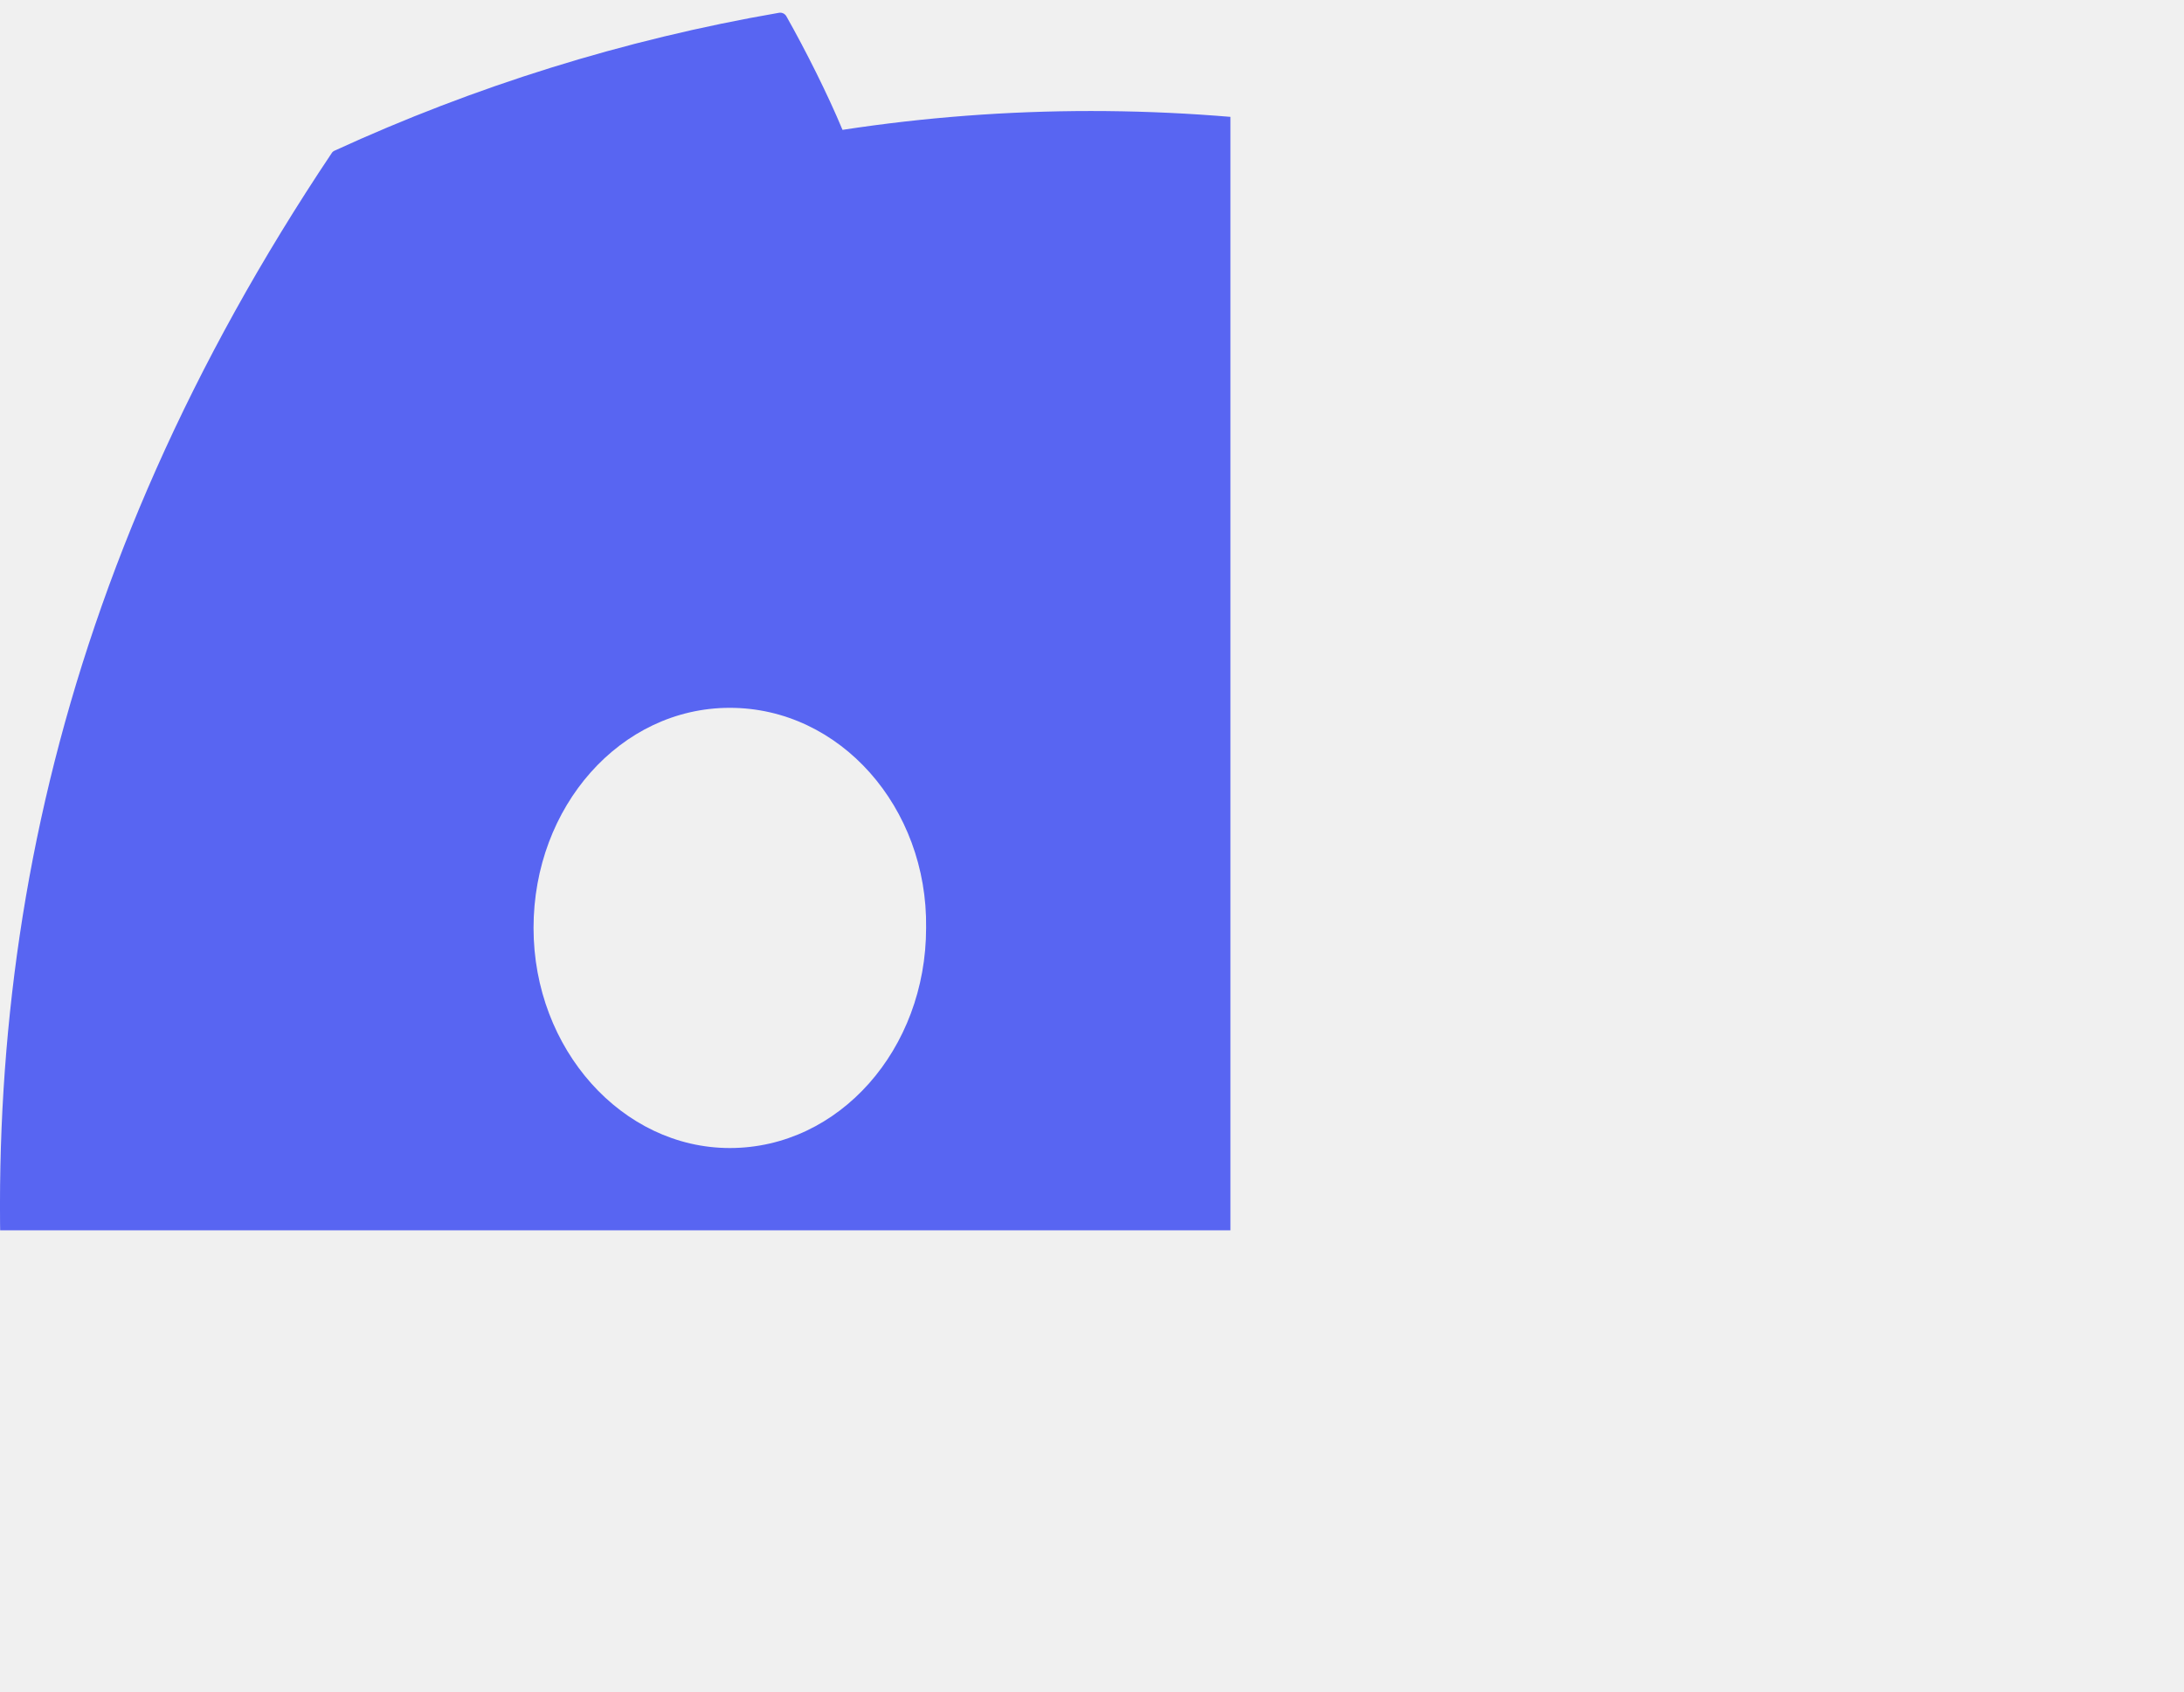
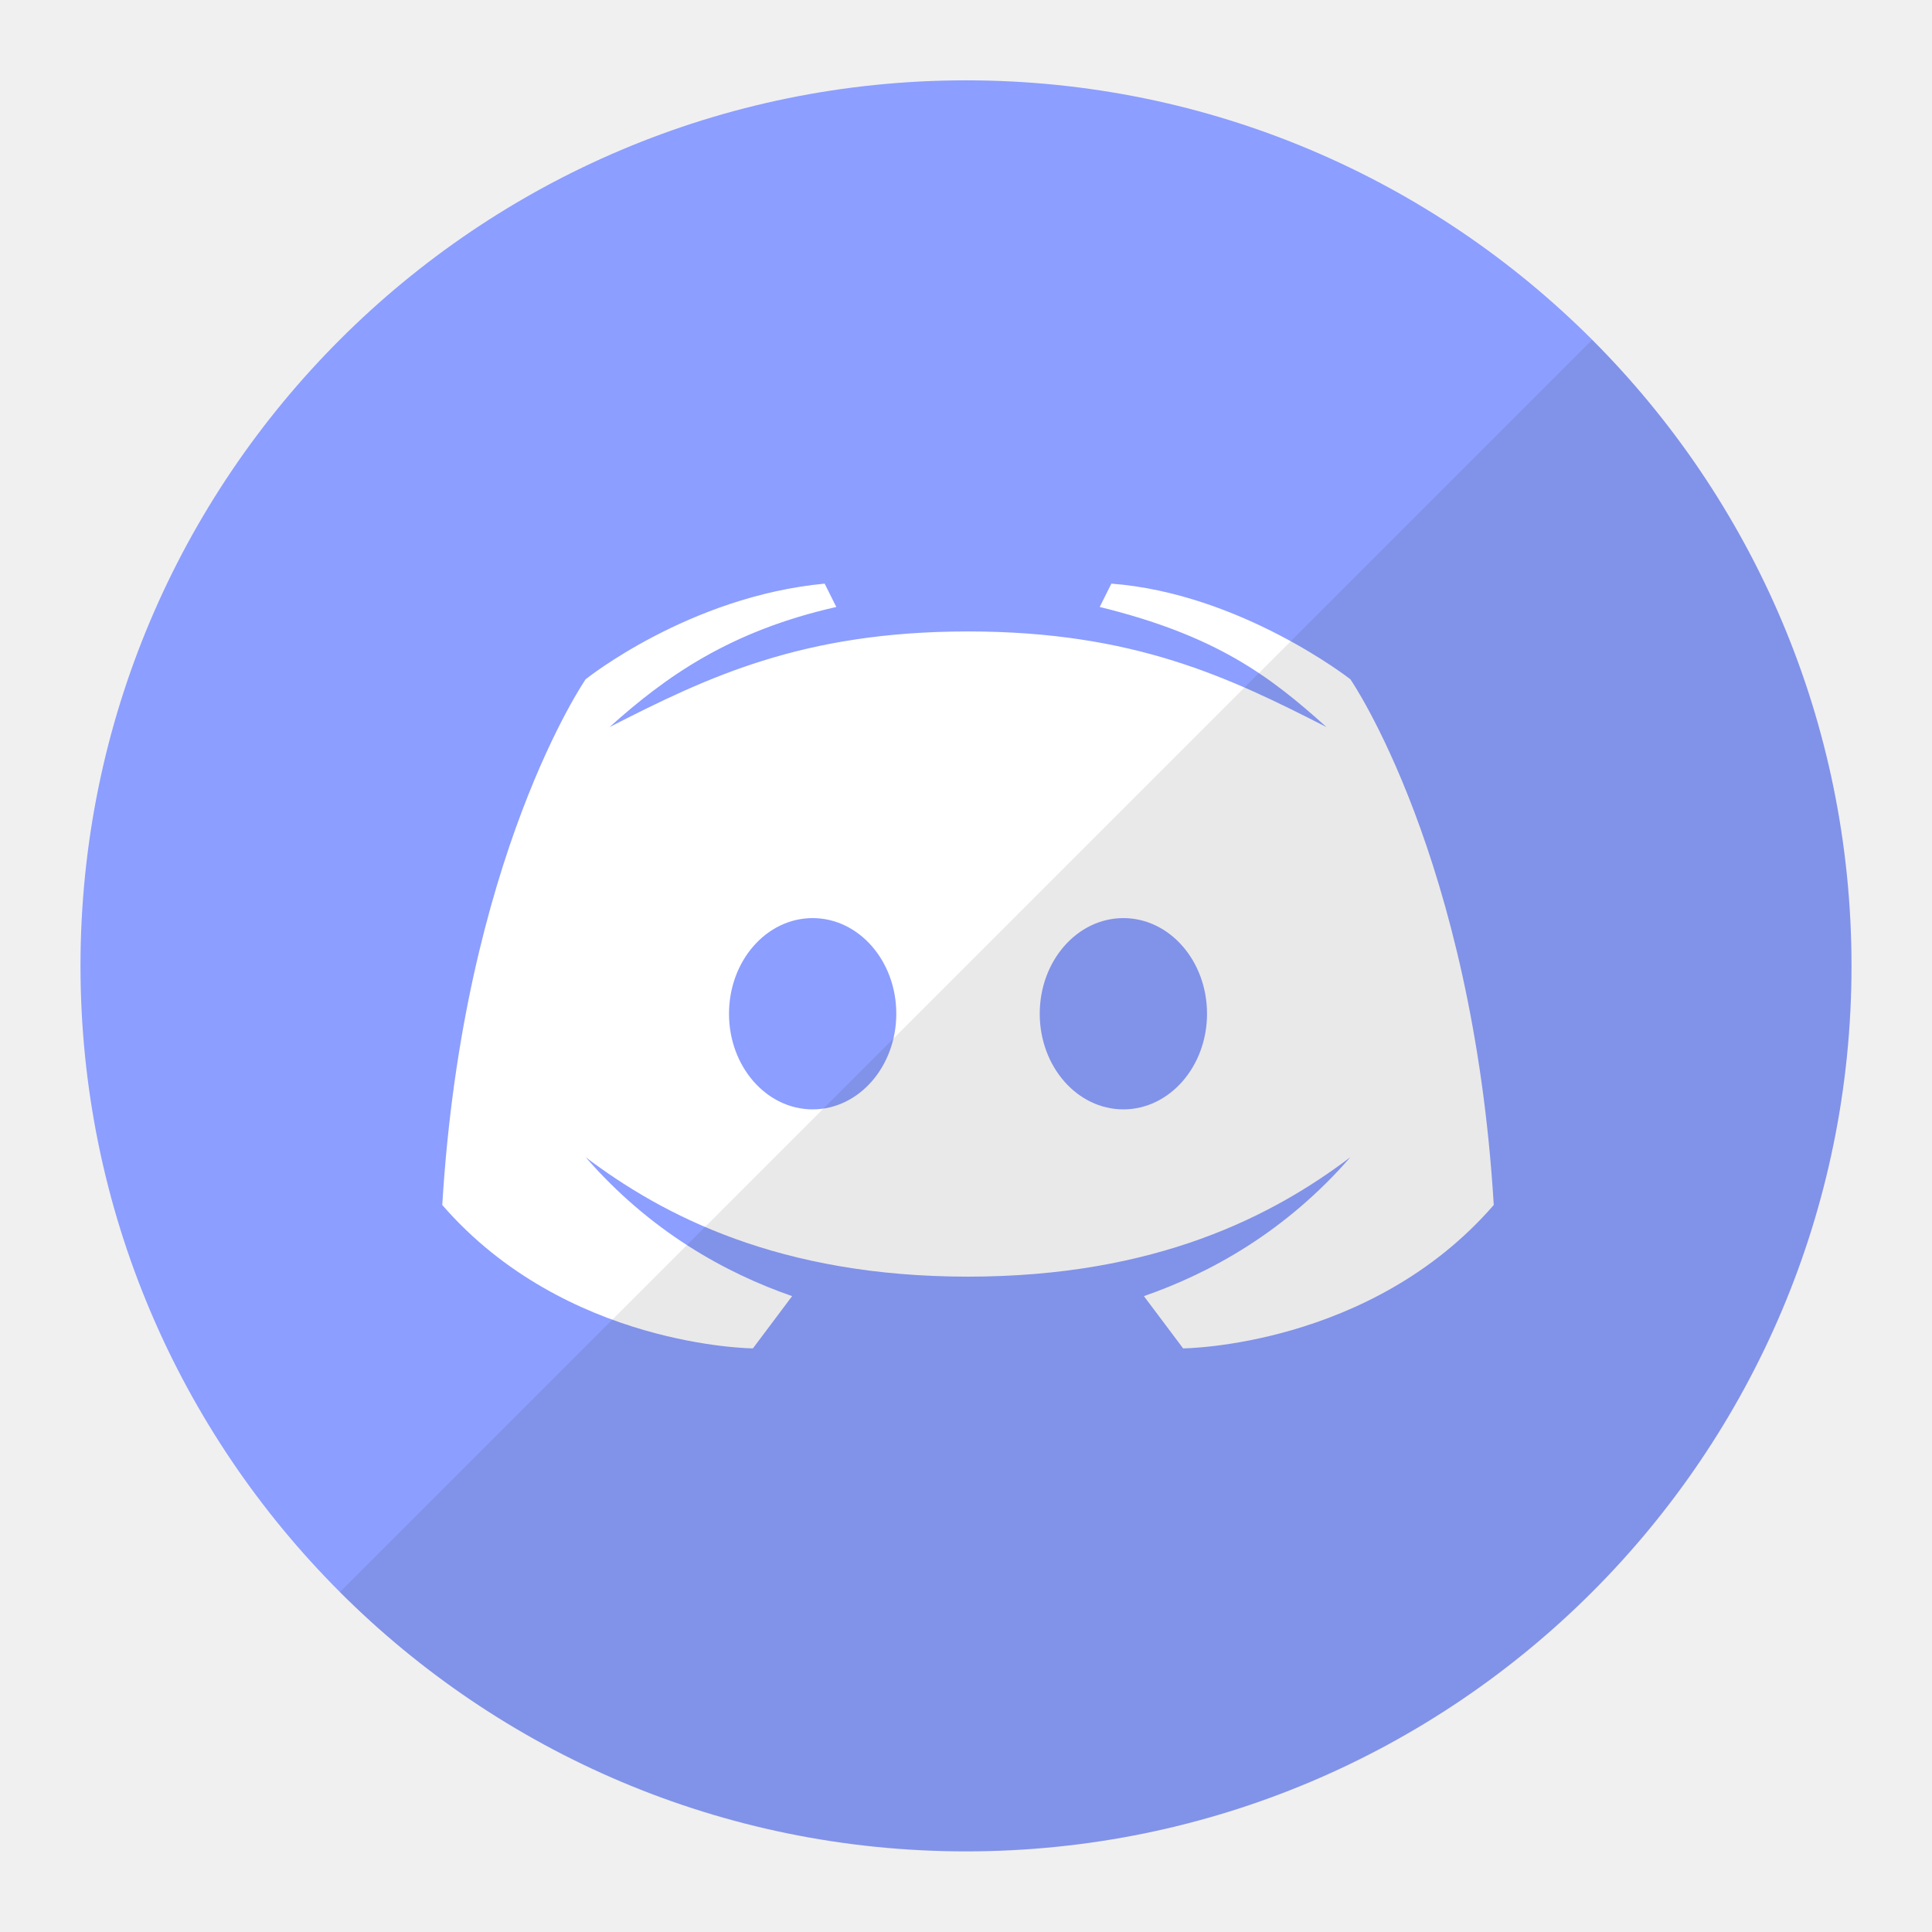
- <svg xmlns="http://www.w3.org/2000/svg" width="71" height="55" viewBox="0 0 71 55" fill="none">
-   <g clip-path="url(#clip0)">
-     <path d="M60.105 4.898C55.579 2.821 50.727 1.292 45.653 0.415C45.56 0.399 45.468 0.441 45.42 0.525C44.796 1.635 44.105 3.083 43.621 4.222C38.164 3.405 32.734 3.405 27.389 4.222C26.905 3.058 26.189 1.635 25.562 0.525C25.514 0.444 25.422 0.401 25.329 0.415C20.258 1.289 15.406 2.819 10.878 4.898C10.838 4.915 10.805 4.943 10.783 4.979C1.578 18.731 -0.944 32.144 0.293 45.391C0.299 45.456 0.335 45.518 0.386 45.558C6.459 50.017 12.341 52.725 18.115 54.52C18.207 54.548 18.305 54.514 18.364 54.438C19.73 52.573 20.947 50.606 21.991 48.538C22.052 48.417 21.994 48.273 21.868 48.226C19.937 47.493 18.098 46.6 16.329 45.586C16.189 45.504 16.178 45.304 16.307 45.208C16.679 44.929 17.051 44.639 17.407 44.346C17.471 44.293 17.561 44.281 17.636 44.315C29.256 49.62 41.835 49.62 53.318 44.315C53.394 44.279 53.483 44.29 53.55 44.343C53.906 44.636 54.278 44.929 54.653 45.208C54.782 45.304 54.773 45.504 54.633 45.586C52.865 46.62 51.026 47.493 49.092 48.223C48.966 48.271 48.91 48.417 48.972 48.538C50.038 50.603 51.255 52.57 52.596 54.435C52.652 54.514 52.753 54.548 52.845 54.52C58.646 52.725 64.529 50.017 70.602 45.558C70.655 45.518 70.689 45.459 70.694 45.394C72.175 30.079 68.215 16.776 60.197 4.982C60.177 4.943 60.144 4.915 60.105 4.898ZM23.726 37.325C20.228 37.325 17.345 34.114 17.345 30.169C17.345 26.225 20.172 23.013 23.726 23.013C27.308 23.013 30.163 26.253 30.107 30.169C30.107 34.114 27.28 37.325 23.726 37.325ZM47.318 37.325C43.82 37.325 40.937 34.114 40.937 30.169C40.937 26.225 43.764 23.013 47.318 23.013C50.9 23.013 53.755 26.253 53.699 30.169C53.699 34.114 50.9 37.325 47.318 37.325Z" fill="#5865F2" />
+ <svg xmlns="http://www.w3.org/2000/svg" version="1.1" id="Layer_1" x="0px" y="0px" width="24px" height="24px" viewBox="0 0 24 24" enable-background="new 0 0 24 24" xml:space="preserve">
+   <g id="icon">
+     <circle cx="12" cy="11.998" r="11" fill="#8C9EFF" />
+     <path d="M16.775,8.438c0,0,-1.361,-1.065,-2.969,-1.188l-0.145,0.29c1.454,0.356,2.12,0.865,2.817,1.492c-1.201,-0.613,-2.387,-1.188,-4.453,-1.188s-3.252,0.575,-4.453,1.188c0.697,-0.626,1.49,-1.192,2.817,-1.492l-0.145,-0.29C8.557,7.409,7.275,8.438,7.275,8.438s-1.52,2.204,-1.781,6.531C7.026,16.736,9.353,16.75,9.353,16.75l0.487,-0.649c-0.826,-0.287,-1.759,-0.8,-2.565,-1.726c0.961,0.727,2.412,1.484,4.75,1.484s3.789,-0.757,4.75,-1.484c-0.806,0.926,-1.739,1.439,-2.565,1.726l0.487,0.649c0,0,2.327,-0.014,3.859,-1.781C18.295,10.642,16.775,8.438,16.775,8.438zM10.095,13.781c-0.574,0,-1.039,-0.532,-1.039,-1.188s0.465,-1.188,1.039,-1.188c0.574,0,1.039,0.532,1.039,1.188S10.669,13.781,10.095,13.781zM13.955,13.781c-0.574,0,-1.039,-0.532,-1.039,-1.188s0.465,-1.188,1.039,-1.188c0.574,0,1.039,0.532,1.039,1.188S14.528,13.781,13.955,13.781z" fill="#FFFFFF" />
+     <path d="M4.222,19.778C6.212,21.769,8.962,23,12,23c6.075,0,11,-4.925,11,-11c0,-3.038,-1.231,-5.788,-3.222,-7.778L4.222,19.778z" fill="#231F20" opacity="0.1" />
  </g>
-   <defs>
-     <clipPath id="clip0">
-       <rect width="40" height="40" fill="white" />
-     </clipPath>
-   </defs>
</svg>
